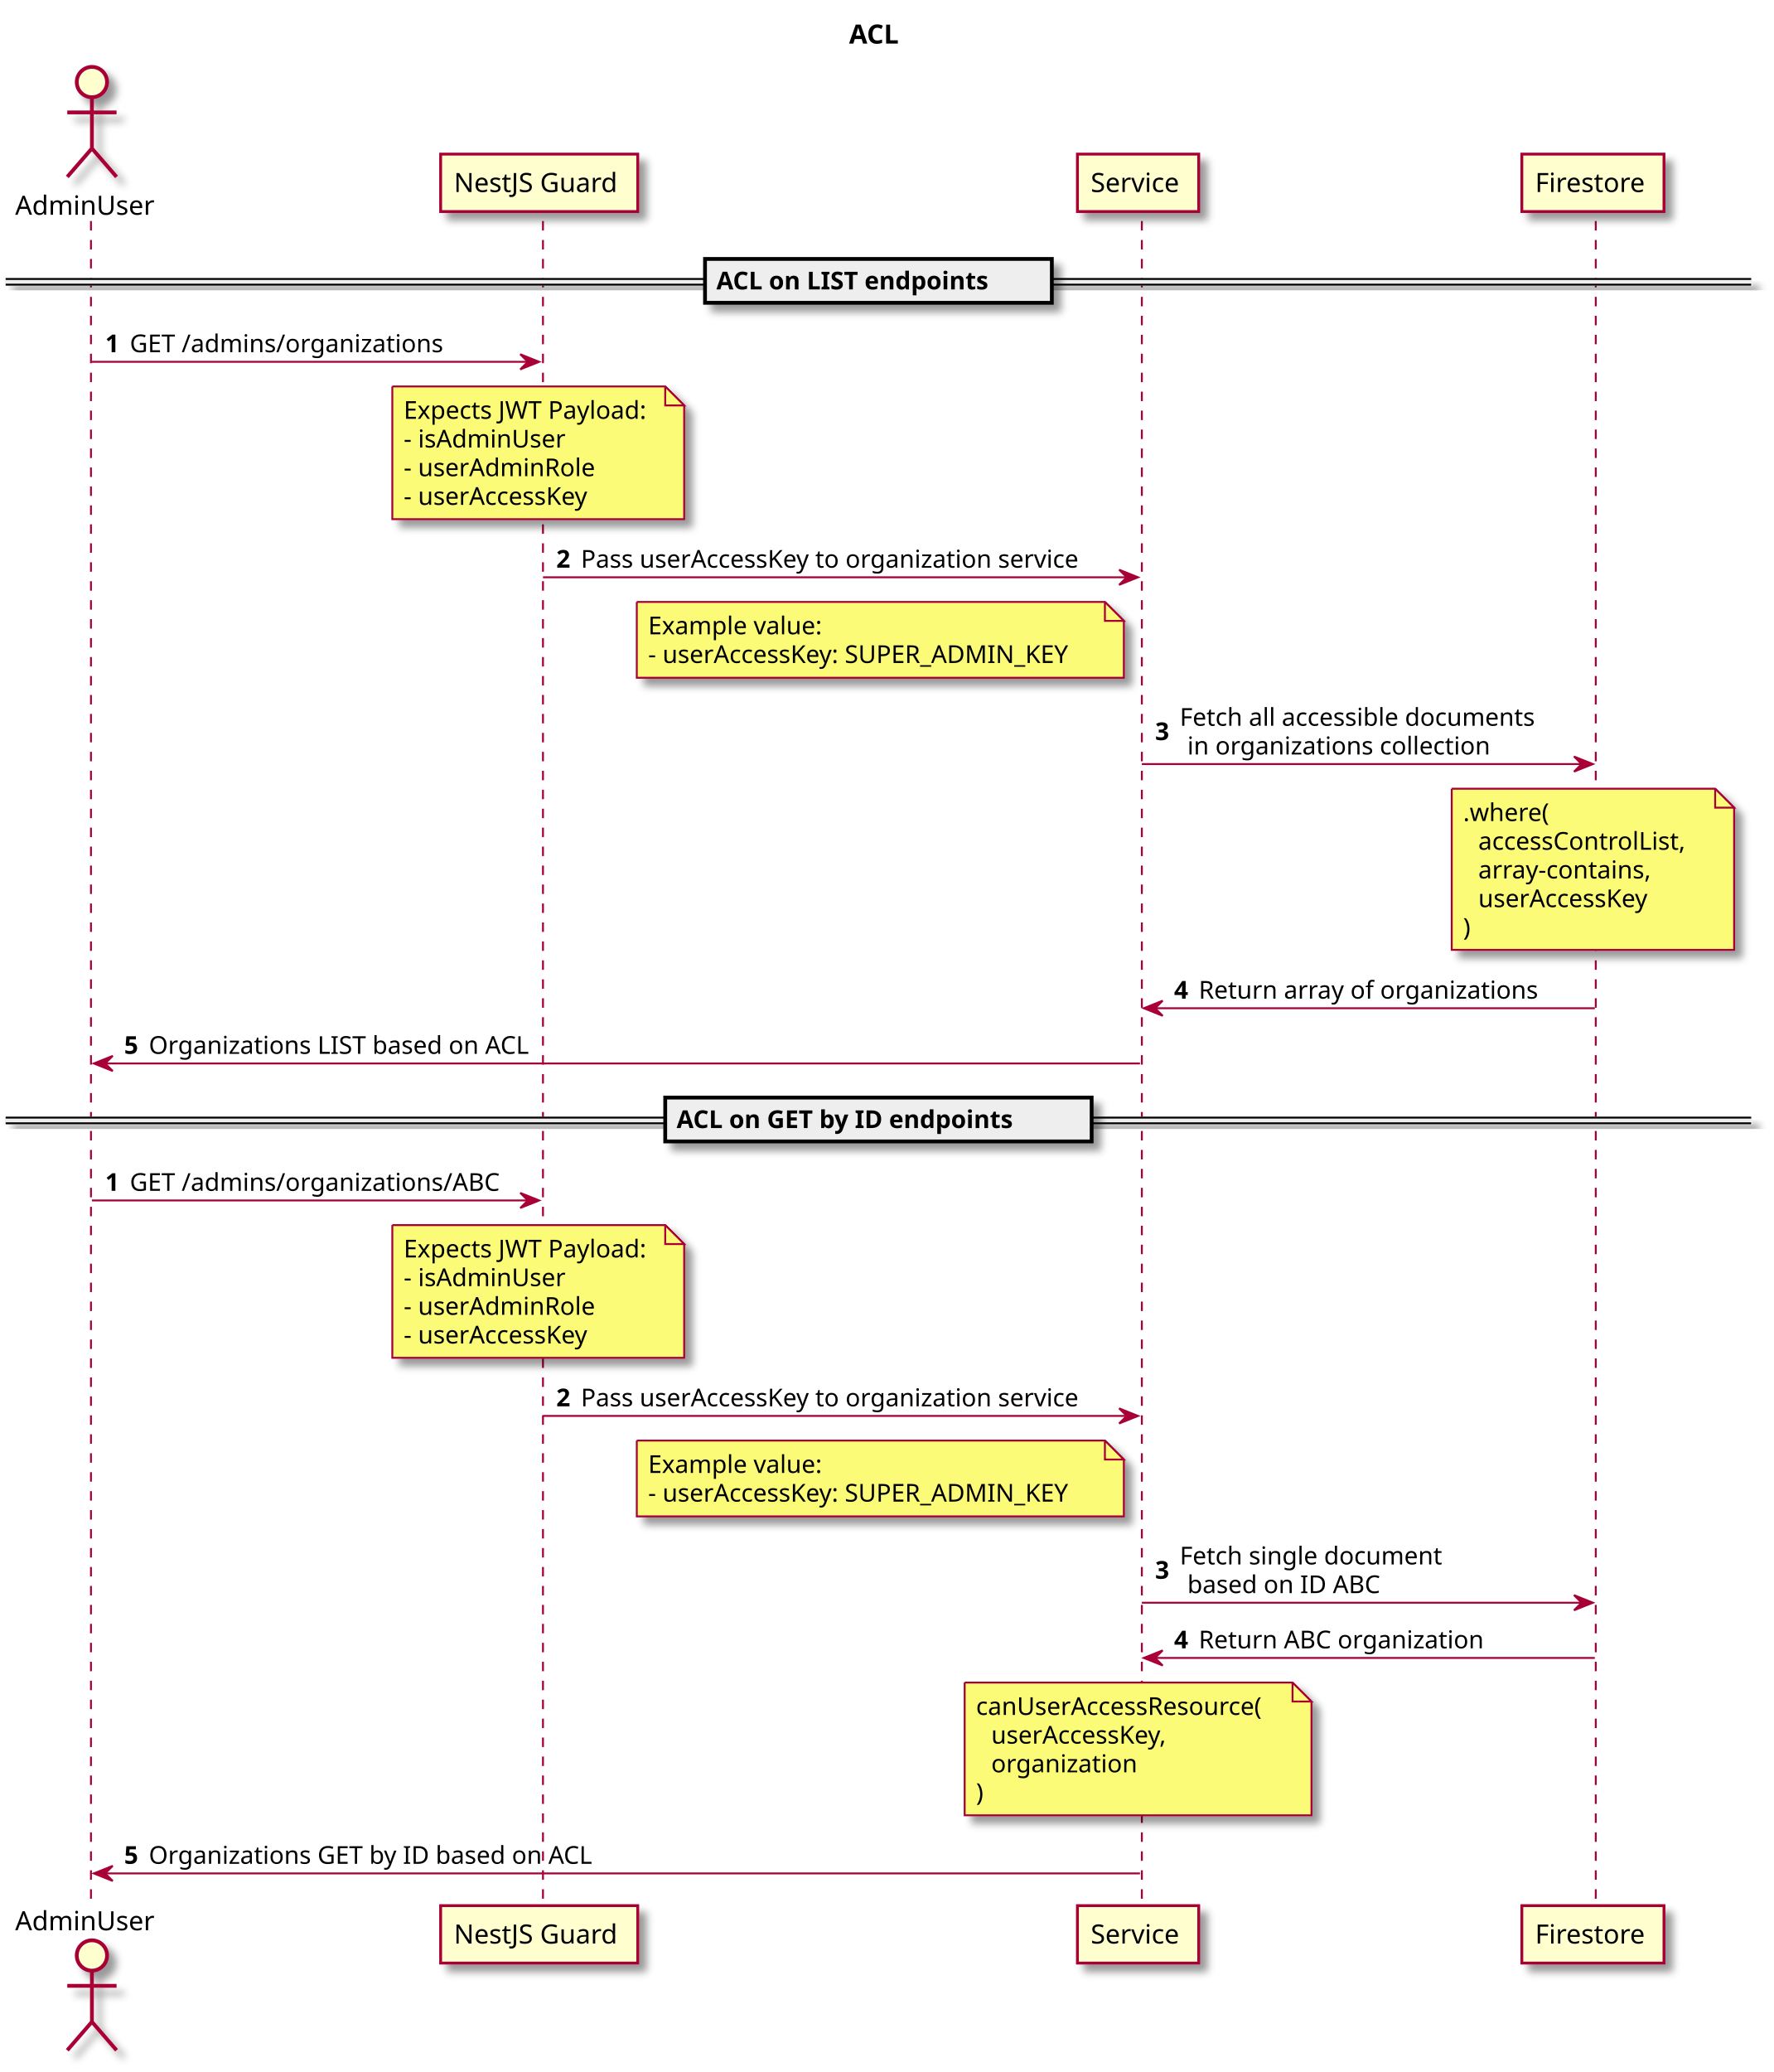
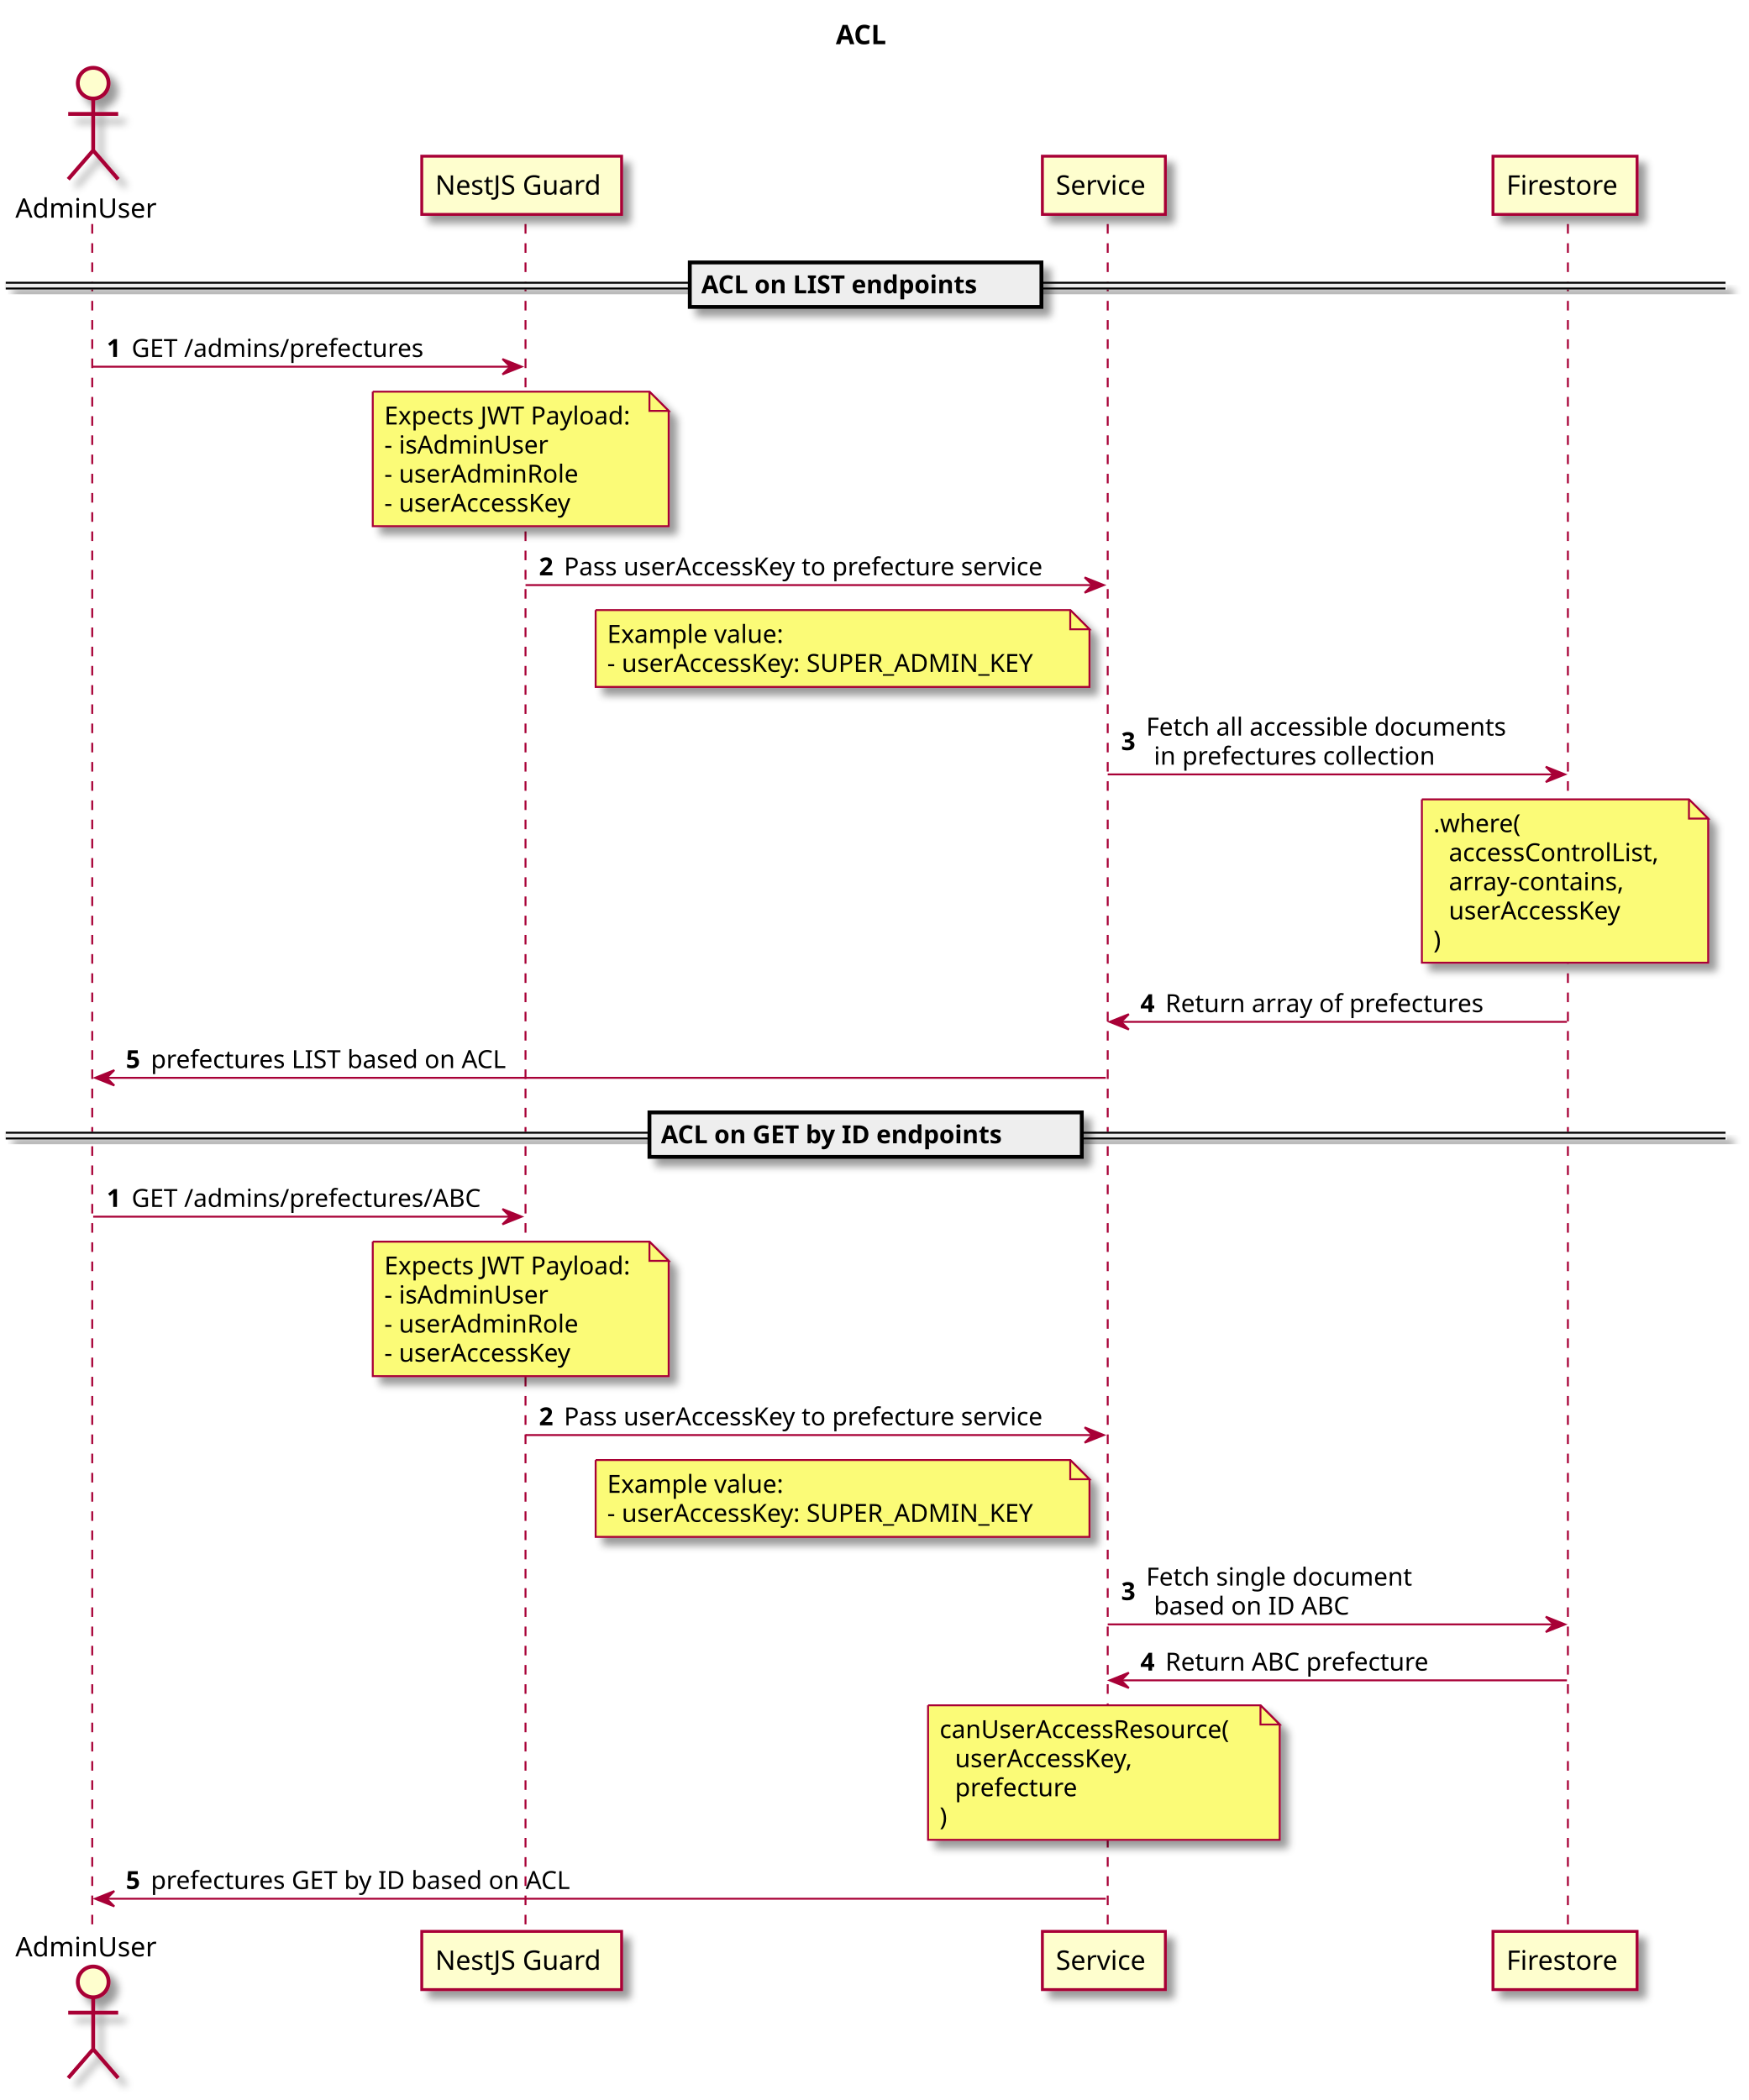
- <svg xmlns="http://www.w3.org/2000/svg" contentScriptType="application/ecmascript" contentStyleType="text/css" height="1093px" preserveAspectRatio="none" style="width:936px;height:1093px;" version="1.1" viewBox="0 0 936 1093" width="936px" zoomAndPan="magnify">
+ <svg xmlns="http://www.w3.org/2000/svg" contentScriptType="application/ecmascript" contentStyleType="text/css" height="1093px" preserveAspectRatio="none" style="width:910px;height:1093px;" version="1.1" viewBox="0 0 910 1093" width="910px" zoomAndPan="magnify">
  <defs>
-     <filter height="300%" id="fyh95woimxc7y" width="300%" x="-1" y="-1">
+     <filter height="300%" id="f3q59lgjfzyua" width="300%" x="-1" y="-1">
      <feGaussianBlur result="blurOut" stdDeviation="2.0" />
      <feColorMatrix in="blurOut" result="blurOut2" type="matrix" values="0 0 0 0 0 0 0 0 0 0 0 0 0 0 0 0 0 0 .4 0" />
      <feOffset dx="4.0" dy="4.0" in="blurOut2" result="blurOut3" />
      <feBlend in="SourceGraphic" in2="blurOut3" mode="normal" />
    </filter>
  </defs>
  <g>
-     <text fill="#000000" font-family="sans-serif" font-size="14" font-weight="bold" lengthAdjust="spacingAndGlyphs" textLength="31" x="448" y="22.995">ACL</text>
+     <text fill="#000000" font-family="sans-serif" font-size="14" font-weight="bold" lengthAdjust="spacingAndGlyphs" textLength="31" x="435" y="22.995">ACL</text>
    <line style="stroke: #A80036; stroke-width: 1.0; stroke-dasharray: 5.0,5.0;" x1="48" x2="48" y1="116.594" y2="1006.242" />
-     <line style="stroke: #A80036; stroke-width: 1.0; stroke-dasharray: 5.0,5.0;" x1="286.5" x2="286.5" y1="116.594" y2="1006.242" />
-     <line style="stroke: #A80036; stroke-width: 1.0; stroke-dasharray: 5.0,5.0;" x1="602.5" x2="602.5" y1="116.594" y2="1006.242" />
-     <line style="stroke: #A80036; stroke-width: 1.0; stroke-dasharray: 5.0,5.0;" x1="842" x2="842" y1="116.594" y2="1006.242" />
+     <line style="stroke: #A80036; stroke-width: 1.0; stroke-dasharray: 5.0,5.0;" x1="273.5" x2="273.5" y1="116.594" y2="1006.242" />
+     <line style="stroke: #A80036; stroke-width: 1.0; stroke-dasharray: 5.0,5.0;" x1="576.5" x2="576.5" y1="116.594" y2="1006.242" />
+     <line style="stroke: #A80036; stroke-width: 1.0; stroke-dasharray: 5.0,5.0;" x1="816" x2="816" y1="116.594" y2="1006.242" />
    <text fill="#000000" font-family="sans-serif" font-size="14" lengthAdjust="spacingAndGlyphs" textLength="75" x="8" y="113.292">AdminUser</text>
-     <ellipse cx="48.5" cy="43.297" fill="#FEFECE" filter="url(#fyh95woimxc7y)" rx="8" ry="8" style="stroke: #A80036; stroke-width: 2.0;" />
-     <path d="M48.5,51.297 L48.5,78.297 M35.5,59.297 L61.5,59.297 M48.5,78.297 L35.5,93.297 M48.5,78.297 L61.5,93.297 " fill="none" filter="url(#fyh95woimxc7y)" style="stroke: #A80036; stroke-width: 2.0;" />
+     <ellipse cx="48.5" cy="43.297" fill="#FEFECE" filter="url(#f3q59lgjfzyua)" rx="8" ry="8" style="stroke: #A80036; stroke-width: 2.0;" />
+     <path d="M48.5,51.297 L48.5,78.297 M35.5,59.297 L61.5,59.297 M48.5,78.297 L35.5,93.297 M48.5,78.297 L61.5,93.297 " fill="none" filter="url(#f3q59lgjfzyua)" style="stroke: #A80036; stroke-width: 2.0;" />
    <text fill="#000000" font-family="sans-serif" font-size="14" lengthAdjust="spacingAndGlyphs" textLength="75" x="8" y="1018.237">AdminUser</text>
-     <ellipse cx="48.5" cy="1031.539" fill="#FEFECE" filter="url(#fyh95woimxc7y)" rx="8" ry="8" style="stroke: #A80036; stroke-width: 2.0;" />
-     <path d="M48.5,1039.539 L48.5,1066.539 M35.5,1047.539 L61.5,1047.539 M48.5,1066.539 L35.5,1081.539 M48.5,1066.539 L61.5,1081.539 " fill="none" filter="url(#fyh95woimxc7y)" style="stroke: #A80036; stroke-width: 2.0;" />
-     <rect fill="#FEFECE" filter="url(#fyh95woimxc7y)" height="30.297" style="stroke: #A80036; stroke-width: 1.5;" width="104" x="232.5" y="81.297" />
-     <text fill="#000000" font-family="sans-serif" font-size="14" lengthAdjust="spacingAndGlyphs" textLength="90" x="239.5" y="101.292">NestJS Guard</text>
-     <rect fill="#FEFECE" filter="url(#fyh95woimxc7y)" height="30.297" style="stroke: #A80036; stroke-width: 1.5;" width="104" x="232.5" y="1005.242" />
-     <text fill="#000000" font-family="sans-serif" font-size="14" lengthAdjust="spacingAndGlyphs" textLength="90" x="239.5" y="1025.237">NestJS Guard</text>
-     <rect fill="#FEFECE" filter="url(#fyh95woimxc7y)" height="30.297" style="stroke: #A80036; stroke-width: 1.5;" width="64" x="568.5" y="81.297" />
-     <text fill="#000000" font-family="sans-serif" font-size="14" lengthAdjust="spacingAndGlyphs" textLength="50" x="575.5" y="101.292">Service</text>
-     <rect fill="#FEFECE" filter="url(#fyh95woimxc7y)" height="30.297" style="stroke: #A80036; stroke-width: 1.5;" width="64" x="568.5" y="1005.242" />
-     <text fill="#000000" font-family="sans-serif" font-size="14" lengthAdjust="spacingAndGlyphs" textLength="50" x="575.5" y="1025.237">Service</text>
-     <rect fill="#FEFECE" filter="url(#fyh95woimxc7y)" height="30.297" style="stroke: #A80036; stroke-width: 1.5;" width="75" x="803" y="81.297" />
-     <text fill="#000000" font-family="sans-serif" font-size="14" lengthAdjust="spacingAndGlyphs" textLength="61" x="810" y="101.292">Firestore</text>
-     <rect fill="#FEFECE" filter="url(#fyh95woimxc7y)" height="30.297" style="stroke: #A80036; stroke-width: 1.5;" width="75" x="803" y="1005.242" />
-     <text fill="#000000" font-family="sans-serif" font-size="14" lengthAdjust="spacingAndGlyphs" textLength="61" x="810" y="1025.237">Firestore</text>
-     <rect fill="#EEEEEE" filter="url(#fyh95woimxc7y)" height="3" style="stroke: #EEEEEE; stroke-width: 1.0;" width="921" x="3" y="147.16" />
-     <line style="stroke: #000000; stroke-width: 1.0;" x1="3" x2="924" y1="147.16" y2="147.16" />
-     <line style="stroke: #000000; stroke-width: 1.0;" x1="3" x2="924" y1="150.16" y2="150.16" />
-     <rect fill="#EEEEEE" filter="url(#fyh95woimxc7y)" height="23.133" style="stroke: #000000; stroke-width: 2.0;" width="183" x="372" y="136.594" />
-     <text fill="#000000" font-family="sans-serif" font-size="13" font-weight="bold" lengthAdjust="spacingAndGlyphs" textLength="164" x="378" y="152.661">ACL on LIST endpoints</text>
-     <polygon fill="#A80036" points="274.5,186.859,284.5,190.859,274.5,194.859,278.5,190.859" style="stroke: #A80036; stroke-width: 1.0;" />
-     <line style="stroke: #A80036; stroke-width: 1.0;" x1="48.5" x2="280.5" y1="190.859" y2="190.859" />
+     <ellipse cx="48.5" cy="1031.539" fill="#FEFECE" filter="url(#f3q59lgjfzyua)" rx="8" ry="8" style="stroke: #A80036; stroke-width: 2.0;" />
+     <path d="M48.5,1039.539 L48.5,1066.539 M35.5,1047.539 L61.5,1047.539 M48.5,1066.539 L35.5,1081.539 M48.5,1066.539 L61.5,1081.539 " fill="none" filter="url(#f3q59lgjfzyua)" style="stroke: #A80036; stroke-width: 2.0;" />
+     <rect fill="#FEFECE" filter="url(#f3q59lgjfzyua)" height="30.297" style="stroke: #A80036; stroke-width: 1.5;" width="104" x="219.5" y="81.297" />
+     <text fill="#000000" font-family="sans-serif" font-size="14" lengthAdjust="spacingAndGlyphs" textLength="90" x="226.5" y="101.292">NestJS Guard</text>
+     <rect fill="#FEFECE" filter="url(#f3q59lgjfzyua)" height="30.297" style="stroke: #A80036; stroke-width: 1.5;" width="104" x="219.5" y="1005.242" />
+     <text fill="#000000" font-family="sans-serif" font-size="14" lengthAdjust="spacingAndGlyphs" textLength="90" x="226.5" y="1025.237">NestJS Guard</text>
+     <rect fill="#FEFECE" filter="url(#f3q59lgjfzyua)" height="30.297" style="stroke: #A80036; stroke-width: 1.5;" width="64" x="542.5" y="81.297" />
+     <text fill="#000000" font-family="sans-serif" font-size="14" lengthAdjust="spacingAndGlyphs" textLength="50" x="549.5" y="101.292">Service</text>
+     <rect fill="#FEFECE" filter="url(#f3q59lgjfzyua)" height="30.297" style="stroke: #A80036; stroke-width: 1.5;" width="64" x="542.5" y="1005.242" />
+     <text fill="#000000" font-family="sans-serif" font-size="14" lengthAdjust="spacingAndGlyphs" textLength="50" x="549.5" y="1025.237">Service</text>
+     <rect fill="#FEFECE" filter="url(#f3q59lgjfzyua)" height="30.297" style="stroke: #A80036; stroke-width: 1.5;" width="75" x="777" y="81.297" />
+     <text fill="#000000" font-family="sans-serif" font-size="14" lengthAdjust="spacingAndGlyphs" textLength="61" x="784" y="101.292">Firestore</text>
+     <rect fill="#FEFECE" filter="url(#f3q59lgjfzyua)" height="30.297" style="stroke: #A80036; stroke-width: 1.5;" width="75" x="777" y="1005.242" />
+     <text fill="#000000" font-family="sans-serif" font-size="14" lengthAdjust="spacingAndGlyphs" textLength="61" x="784" y="1025.237">Firestore</text>
+     <rect fill="#EEEEEE" filter="url(#f3q59lgjfzyua)" height="3" style="stroke: #EEEEEE; stroke-width: 1.0;" width="895" x="3" y="147.16" />
+     <line style="stroke: #000000; stroke-width: 1.0;" x1="3" x2="898" y1="147.16" y2="147.16" />
+     <line style="stroke: #000000; stroke-width: 1.0;" x1="3" x2="898" y1="150.16" y2="150.16" />
+     <rect fill="#EEEEEE" filter="url(#f3q59lgjfzyua)" height="23.133" style="stroke: #000000; stroke-width: 2.0;" width="183" x="359" y="136.594" />
+     <text fill="#000000" font-family="sans-serif" font-size="13" font-weight="bold" lengthAdjust="spacingAndGlyphs" textLength="164" x="365" y="152.661">ACL on LIST endpoints</text>
+     <polygon fill="#A80036" points="261.5,186.859,271.5,190.859,261.5,194.859,265.5,190.859" style="stroke: #A80036; stroke-width: 1.0;" />
+     <line style="stroke: #A80036; stroke-width: 1.0;" x1="48.5" x2="267.5" y1="190.859" y2="190.859" />
    <text fill="#000000" font-family="sans-serif" font-size="13" font-weight="bold" lengthAdjust="spacingAndGlyphs" textLength="9" x="55.5" y="185.793">1</text>
-     <text fill="#000000" font-family="sans-serif" font-size="13" lengthAdjust="spacingAndGlyphs" textLength="170" x="68.5" y="185.793">GET /admins/organizations</text>
-     <path d="M207,203.859 L207,273.859 L361,273.859 L361,213.859 L351,203.859 L207,203.859 " fill="#FBFB77" filter="url(#fyh95woimxc7y)" style="stroke: #A80036; stroke-width: 1.0;" />
-     <path d="M351,203.859 L351,213.859 L361,213.859 L351,203.859 " fill="#FBFB77" style="stroke: #A80036; stroke-width: 1.0;" />
-     <text fill="#000000" font-family="sans-serif" font-size="13" lengthAdjust="spacingAndGlyphs" textLength="133" x="213" y="220.926">Expects JWT Payload:</text>
-     <text fill="#000000" font-family="sans-serif" font-size="13" lengthAdjust="spacingAndGlyphs" textLength="90" x="213" y="236.059">- isAdminUser</text>
-     <text fill="#000000" font-family="sans-serif" font-size="13" lengthAdjust="spacingAndGlyphs" textLength="105" x="213" y="251.192">- userAdminRole</text>
-     <text fill="#000000" font-family="sans-serif" font-size="13" lengthAdjust="spacingAndGlyphs" textLength="105" x="213" y="266.325">- userAccessKey</text>
-     <polygon fill="#A80036" points="590.5,300.523,600.5,304.523,590.5,308.523,594.5,304.523" style="stroke: #A80036; stroke-width: 1.0;" />
-     <line style="stroke: #A80036; stroke-width: 1.0;" x1="286.5" x2="596.5" y1="304.523" y2="304.523" />
-     <text fill="#000000" font-family="sans-serif" font-size="13" font-weight="bold" lengthAdjust="spacingAndGlyphs" textLength="9" x="293.5" y="299.457">2</text>
-     <text fill="#000000" font-family="sans-serif" font-size="13" lengthAdjust="spacingAndGlyphs" textLength="279" x="306.5" y="299.457">Pass userAccessKey to organization service</text>
-     <path d="M336,317.523 L336,357.523 L593,357.523 L593,327.523 L583,317.523 L336,317.523 " fill="#FBFB77" filter="url(#fyh95woimxc7y)" style="stroke: #A80036; stroke-width: 1.0;" />
-     <path d="M583,317.523 L583,327.523 L593,327.523 L583,317.523 " fill="#FBFB77" style="stroke: #A80036; stroke-width: 1.0;" />
-     <text fill="#000000" font-family="sans-serif" font-size="13" lengthAdjust="spacingAndGlyphs" textLength="97" x="342" y="334.59">Example value:</text>
-     <text fill="#000000" font-family="sans-serif" font-size="13" lengthAdjust="spacingAndGlyphs" textLength="236" x="342" y="349.723">- userAccessKey: SUPER_ADMIN_KEY</text>
-     <polygon fill="#A80036" points="830.5,399.055,840.5,403.055,830.5,407.055,834.5,403.055" style="stroke: #A80036; stroke-width: 1.0;" />
-     <line style="stroke: #A80036; stroke-width: 1.0;" x1="602.5" x2="836.5" y1="403.055" y2="403.055" />
-     <text fill="#000000" font-family="sans-serif" font-size="13" font-weight="bold" lengthAdjust="spacingAndGlyphs" textLength="9" x="609.5" y="390.422">3</text>
-     <text fill="#000000" font-family="sans-serif" font-size="13" lengthAdjust="spacingAndGlyphs" textLength="199" x="622.5" y="382.856">Fetch all accessible documents</text>
-     <text fill="#000000" font-family="sans-serif" font-size="13" lengthAdjust="spacingAndGlyphs" textLength="165" x="626.5" y="397.989">in organizations collection</text>
-     <path d="M766,416.055 L766,501.055 L915,501.055 L915,426.055 L905,416.055 L766,416.055 " fill="#FBFB77" filter="url(#fyh95woimxc7y)" style="stroke: #A80036; stroke-width: 1.0;" />
-     <path d="M905,416.055 L905,426.055 L915,426.055 L905,416.055 " fill="#FBFB77" style="stroke: #A80036; stroke-width: 1.0;" />
-     <text fill="#000000" font-family="sans-serif" font-size="13" lengthAdjust="spacingAndGlyphs" textLength="47" x="772" y="433.122">.where(</text>
-     <text fill="#000000" font-family="sans-serif" font-size="13" lengthAdjust="spacingAndGlyphs" textLength="116" x="780" y="448.254">accessControlList,</text>
-     <text fill="#000000" font-family="sans-serif" font-size="13" lengthAdjust="spacingAndGlyphs" textLength="96" x="780" y="463.387">array-contains,</text>
-     <text fill="#000000" font-family="sans-serif" font-size="13" lengthAdjust="spacingAndGlyphs" textLength="96" x="780" y="478.52">userAccessKey</text>
-     <text fill="#000000" font-family="sans-serif" font-size="13" lengthAdjust="spacingAndGlyphs" textLength="5" x="772" y="493.653">)</text>
-     <polygon fill="#A80036" points="613.5,527.852,603.5,531.852,613.5,535.852,609.5,531.852" style="stroke: #A80036; stroke-width: 1.0;" />
-     <line style="stroke: #A80036; stroke-width: 1.0;" x1="607.5" x2="841.5" y1="531.852" y2="531.852" />
-     <text fill="#000000" font-family="sans-serif" font-size="13" font-weight="bold" lengthAdjust="spacingAndGlyphs" textLength="9" x="619.5" y="526.786">4</text>
-     <text fill="#000000" font-family="sans-serif" font-size="13" lengthAdjust="spacingAndGlyphs" textLength="185" x="632.5" y="526.786">Return array of organizations</text>
+     <text fill="#000000" font-family="sans-serif" font-size="13" lengthAdjust="spacingAndGlyphs" textLength="157" x="68.5" y="185.793">GET /admins/prefectures</text>
+     <path d="M194,203.859 L194,273.859 L348,273.859 L348,213.859 L338,203.859 L194,203.859 " fill="#FBFB77" filter="url(#f3q59lgjfzyua)" style="stroke: #A80036; stroke-width: 1.0;" />
+     <path d="M338,203.859 L338,213.859 L348,213.859 L338,203.859 " fill="#FBFB77" style="stroke: #A80036; stroke-width: 1.0;" />
+     <text fill="#000000" font-family="sans-serif" font-size="13" lengthAdjust="spacingAndGlyphs" textLength="133" x="200" y="220.926">Expects JWT Payload:</text>
+     <text fill="#000000" font-family="sans-serif" font-size="13" lengthAdjust="spacingAndGlyphs" textLength="90" x="200" y="236.059">- isAdminUser</text>
+     <text fill="#000000" font-family="sans-serif" font-size="13" lengthAdjust="spacingAndGlyphs" textLength="105" x="200" y="251.192">- userAdminRole</text>
+     <text fill="#000000" font-family="sans-serif" font-size="13" lengthAdjust="spacingAndGlyphs" textLength="105" x="200" y="266.325">- userAccessKey</text>
+     <polygon fill="#A80036" points="564.5,300.523,574.5,304.523,564.5,308.523,568.5,304.523" style="stroke: #A80036; stroke-width: 1.0;" />
+     <line style="stroke: #A80036; stroke-width: 1.0;" x1="273.5" x2="570.5" y1="304.523" y2="304.523" />
+     <text fill="#000000" font-family="sans-serif" font-size="13" font-weight="bold" lengthAdjust="spacingAndGlyphs" textLength="9" x="280.5" y="299.457">2</text>
+     <text fill="#000000" font-family="sans-serif" font-size="13" lengthAdjust="spacingAndGlyphs" textLength="266" x="293.5" y="299.457">Pass userAccessKey to prefecture service</text>
+     <path d="M310,317.523 L310,357.523 L567,357.523 L567,327.523 L557,317.523 L310,317.523 " fill="#FBFB77" filter="url(#f3q59lgjfzyua)" style="stroke: #A80036; stroke-width: 1.0;" />
+     <path d="M557,317.523 L557,327.523 L567,327.523 L557,317.523 " fill="#FBFB77" style="stroke: #A80036; stroke-width: 1.0;" />
+     <text fill="#000000" font-family="sans-serif" font-size="13" lengthAdjust="spacingAndGlyphs" textLength="97" x="316" y="334.59">Example value:</text>
+     <text fill="#000000" font-family="sans-serif" font-size="13" lengthAdjust="spacingAndGlyphs" textLength="236" x="316" y="349.723">- userAccessKey: SUPER_ADMIN_KEY</text>
+     <polygon fill="#A80036" points="804.5,399.055,814.5,403.055,804.5,407.055,808.5,403.055" style="stroke: #A80036; stroke-width: 1.0;" />
+     <line style="stroke: #A80036; stroke-width: 1.0;" x1="576.5" x2="810.5" y1="403.055" y2="403.055" />
+     <text fill="#000000" font-family="sans-serif" font-size="13" font-weight="bold" lengthAdjust="spacingAndGlyphs" textLength="9" x="583.5" y="390.422">3</text>
+     <text fill="#000000" font-family="sans-serif" font-size="13" lengthAdjust="spacingAndGlyphs" textLength="199" x="596.5" y="382.856">Fetch all accessible documents</text>
+     <text fill="#000000" font-family="sans-serif" font-size="13" lengthAdjust="spacingAndGlyphs" textLength="152" x="600.5" y="397.989">in prefectures collection</text>
+     <path d="M740,416.055 L740,501.055 L889,501.055 L889,426.055 L879,416.055 L740,416.055 " fill="#FBFB77" filter="url(#f3q59lgjfzyua)" style="stroke: #A80036; stroke-width: 1.0;" />
+     <path d="M879,416.055 L879,426.055 L889,426.055 L879,416.055 " fill="#FBFB77" style="stroke: #A80036; stroke-width: 1.0;" />
+     <text fill="#000000" font-family="sans-serif" font-size="13" lengthAdjust="spacingAndGlyphs" textLength="47" x="746" y="433.122">.where(</text>
+     <text fill="#000000" font-family="sans-serif" font-size="13" lengthAdjust="spacingAndGlyphs" textLength="116" x="754" y="448.254">accessControlList,</text>
+     <text fill="#000000" font-family="sans-serif" font-size="13" lengthAdjust="spacingAndGlyphs" textLength="96" x="754" y="463.387">array-contains,</text>
+     <text fill="#000000" font-family="sans-serif" font-size="13" lengthAdjust="spacingAndGlyphs" textLength="96" x="754" y="478.52">userAccessKey</text>
+     <text fill="#000000" font-family="sans-serif" font-size="13" lengthAdjust="spacingAndGlyphs" textLength="5" x="746" y="493.653">)</text>
+     <polygon fill="#A80036" points="587.5,527.852,577.5,531.852,587.5,535.852,583.5,531.852" style="stroke: #A80036; stroke-width: 1.0;" />
+     <line style="stroke: #A80036; stroke-width: 1.0;" x1="581.5" x2="815.5" y1="531.852" y2="531.852" />
+     <text fill="#000000" font-family="sans-serif" font-size="13" font-weight="bold" lengthAdjust="spacingAndGlyphs" textLength="9" x="593.5" y="526.786">4</text>
+     <text fill="#000000" font-family="sans-serif" font-size="13" lengthAdjust="spacingAndGlyphs" textLength="172" x="606.5" y="526.786">Return array of prefectures</text>
    <polygon fill="#A80036" points="59.5,556.984,49.5,560.984,59.5,564.984,55.5,560.984" style="stroke: #A80036; stroke-width: 1.0;" />
-     <line style="stroke: #A80036; stroke-width: 1.0;" x1="53.5" x2="601.5" y1="560.984" y2="560.984" />
+     <line style="stroke: #A80036; stroke-width: 1.0;" x1="53.5" x2="575.5" y1="560.984" y2="560.984" />
    <text fill="#000000" font-family="sans-serif" font-size="13" font-weight="bold" lengthAdjust="spacingAndGlyphs" textLength="9" x="65.5" y="555.918">5</text>
-     <text fill="#000000" font-family="sans-serif" font-size="13" lengthAdjust="spacingAndGlyphs" textLength="210" x="78.5" y="555.918">Organizations LIST based on ACL</text>
-     <rect fill="#EEEEEE" filter="url(#fyh95woimxc7y)" height="3" style="stroke: #EEEEEE; stroke-width: 1.0;" width="921" x="3" y="589.551" />
-     <line style="stroke: #000000; stroke-width: 1.0;" x1="3" x2="924" y1="589.551" y2="589.551" />
-     <line style="stroke: #000000; stroke-width: 1.0;" x1="3" x2="924" y1="592.551" y2="592.551" />
-     <rect fill="#EEEEEE" filter="url(#fyh95woimxc7y)" height="23.133" style="stroke: #000000; stroke-width: 2.0;" width="225" x="351" y="578.984" />
-     <text fill="#000000" font-family="sans-serif" font-size="13" font-weight="bold" lengthAdjust="spacingAndGlyphs" textLength="206" x="357" y="595.051">ACL on GET by ID endpoints</text>
-     <polygon fill="#A80036" points="274.5,629.25,284.5,633.25,274.5,637.25,278.5,633.25" style="stroke: #A80036; stroke-width: 1.0;" />
-     <line style="stroke: #A80036; stroke-width: 1.0;" x1="48.5" x2="280.5" y1="633.25" y2="633.25" />
+     <text fill="#000000" font-family="sans-serif" font-size="13" lengthAdjust="spacingAndGlyphs" textLength="195" x="78.5" y="555.918">prefectures LIST based on ACL</text>
+     <rect fill="#EEEEEE" filter="url(#f3q59lgjfzyua)" height="3" style="stroke: #EEEEEE; stroke-width: 1.0;" width="895" x="3" y="589.551" />
+     <line style="stroke: #000000; stroke-width: 1.0;" x1="3" x2="898" y1="589.551" y2="589.551" />
+     <line style="stroke: #000000; stroke-width: 1.0;" x1="3" x2="898" y1="592.551" y2="592.551" />
+     <rect fill="#EEEEEE" filter="url(#f3q59lgjfzyua)" height="23.133" style="stroke: #000000; stroke-width: 2.0;" width="225" x="338" y="578.984" />
+     <text fill="#000000" font-family="sans-serif" font-size="13" font-weight="bold" lengthAdjust="spacingAndGlyphs" textLength="206" x="344" y="595.051">ACL on GET by ID endpoints</text>
+     <polygon fill="#A80036" points="261.5,629.25,271.5,633.25,261.5,637.25,265.5,633.25" style="stroke: #A80036; stroke-width: 1.0;" />
+     <line style="stroke: #A80036; stroke-width: 1.0;" x1="48.5" x2="267.5" y1="633.25" y2="633.25" />
    <text fill="#000000" font-family="sans-serif" font-size="13" font-weight="bold" lengthAdjust="spacingAndGlyphs" textLength="9" x="55.5" y="628.184">1</text>
-     <text fill="#000000" font-family="sans-serif" font-size="13" lengthAdjust="spacingAndGlyphs" textLength="201" x="68.5" y="628.184">GET /admins/organizations/ABC</text>
-     <path d="M207,646.25 L207,716.25 L361,716.25 L361,656.25 L351,646.25 L207,646.25 " fill="#FBFB77" filter="url(#fyh95woimxc7y)" style="stroke: #A80036; stroke-width: 1.0;" />
-     <path d="M351,646.25 L351,656.25 L361,656.25 L351,646.25 " fill="#FBFB77" style="stroke: #A80036; stroke-width: 1.0;" />
-     <text fill="#000000" font-family="sans-serif" font-size="13" lengthAdjust="spacingAndGlyphs" textLength="133" x="213" y="663.317">Expects JWT Payload:</text>
-     <text fill="#000000" font-family="sans-serif" font-size="13" lengthAdjust="spacingAndGlyphs" textLength="90" x="213" y="678.45">- isAdminUser</text>
-     <text fill="#000000" font-family="sans-serif" font-size="13" lengthAdjust="spacingAndGlyphs" textLength="105" x="213" y="693.582">- userAdminRole</text>
-     <text fill="#000000" font-family="sans-serif" font-size="13" lengthAdjust="spacingAndGlyphs" textLength="105" x="213" y="708.715">- userAccessKey</text>
-     <polygon fill="#A80036" points="590.5,742.914,600.5,746.914,590.5,750.914,594.5,746.914" style="stroke: #A80036; stroke-width: 1.0;" />
-     <line style="stroke: #A80036; stroke-width: 1.0;" x1="286.5" x2="596.5" y1="746.914" y2="746.914" />
-     <text fill="#000000" font-family="sans-serif" font-size="13" font-weight="bold" lengthAdjust="spacingAndGlyphs" textLength="9" x="293.5" y="741.848">2</text>
-     <text fill="#000000" font-family="sans-serif" font-size="13" lengthAdjust="spacingAndGlyphs" textLength="279" x="306.5" y="741.848">Pass userAccessKey to organization service</text>
-     <path d="M336,759.914 L336,799.914 L593,799.914 L593,769.914 L583,759.914 L336,759.914 " fill="#FBFB77" filter="url(#fyh95woimxc7y)" style="stroke: #A80036; stroke-width: 1.0;" />
-     <path d="M583,759.914 L583,769.914 L593,769.914 L583,759.914 " fill="#FBFB77" style="stroke: #A80036; stroke-width: 1.0;" />
-     <text fill="#000000" font-family="sans-serif" font-size="13" lengthAdjust="spacingAndGlyphs" textLength="97" x="342" y="776.981">Example value:</text>
-     <text fill="#000000" font-family="sans-serif" font-size="13" lengthAdjust="spacingAndGlyphs" textLength="236" x="342" y="792.114">- userAccessKey: SUPER_ADMIN_KEY</text>
-     <polygon fill="#A80036" points="830.5,841.445,840.5,845.445,830.5,849.445,834.5,845.445" style="stroke: #A80036; stroke-width: 1.0;" />
-     <line style="stroke: #A80036; stroke-width: 1.0;" x1="602.5" x2="836.5" y1="845.445" y2="845.445" />
-     <text fill="#000000" font-family="sans-serif" font-size="13" font-weight="bold" lengthAdjust="spacingAndGlyphs" textLength="9" x="609.5" y="832.813">3</text>
-     <text fill="#000000" font-family="sans-serif" font-size="13" lengthAdjust="spacingAndGlyphs" textLength="145" x="622.5" y="825.247">Fetch single document</text>
-     <text fill="#000000" font-family="sans-serif" font-size="13" lengthAdjust="spacingAndGlyphs" textLength="107" x="626.5" y="840.379">based on ID ABC</text>
-     <polygon fill="#A80036" points="613.5,870.578,603.5,874.578,613.5,878.578,609.5,874.578" style="stroke: #A80036; stroke-width: 1.0;" />
-     <line style="stroke: #A80036; stroke-width: 1.0;" x1="607.5" x2="841.5" y1="874.578" y2="874.578" />
-     <text fill="#000000" font-family="sans-serif" font-size="13" font-weight="bold" lengthAdjust="spacingAndGlyphs" textLength="9" x="619.5" y="869.512">4</text>
-     <text fill="#000000" font-family="sans-serif" font-size="13" lengthAdjust="spacingAndGlyphs" textLength="156" x="632.5" y="869.512">Return ABC organization</text>
-     <path d="M509,887.578 L509,957.578 L692,957.578 L692,897.578 L682,887.578 L509,887.578 " fill="#FBFB77" filter="url(#fyh95woimxc7y)" style="stroke: #A80036; stroke-width: 1.0;" />
-     <path d="M682,887.578 L682,897.578 L692,897.578 L682,887.578 " fill="#FBFB77" style="stroke: #A80036; stroke-width: 1.0;" />
-     <text fill="#000000" font-family="sans-serif" font-size="13" lengthAdjust="spacingAndGlyphs" textLength="162" x="515" y="904.645">canUserAccessResource(</text>
-     <text fill="#000000" font-family="sans-serif" font-size="13" lengthAdjust="spacingAndGlyphs" textLength="100" x="523" y="919.778">userAccessKey,</text>
-     <text fill="#000000" font-family="sans-serif" font-size="13" lengthAdjust="spacingAndGlyphs" textLength="79" x="523" y="934.911">organization</text>
-     <text fill="#000000" font-family="sans-serif" font-size="13" lengthAdjust="spacingAndGlyphs" textLength="5" x="515" y="950.043">)</text>
+     <text fill="#000000" font-family="sans-serif" font-size="13" lengthAdjust="spacingAndGlyphs" textLength="188" x="68.5" y="628.184">GET /admins/prefectures/ABC</text>
+     <path d="M194,646.25 L194,716.25 L348,716.25 L348,656.25 L338,646.25 L194,646.25 " fill="#FBFB77" filter="url(#f3q59lgjfzyua)" style="stroke: #A80036; stroke-width: 1.0;" />
+     <path d="M338,646.25 L338,656.25 L348,656.25 L338,646.25 " fill="#FBFB77" style="stroke: #A80036; stroke-width: 1.0;" />
+     <text fill="#000000" font-family="sans-serif" font-size="13" lengthAdjust="spacingAndGlyphs" textLength="133" x="200" y="663.317">Expects JWT Payload:</text>
+     <text fill="#000000" font-family="sans-serif" font-size="13" lengthAdjust="spacingAndGlyphs" textLength="90" x="200" y="678.45">- isAdminUser</text>
+     <text fill="#000000" font-family="sans-serif" font-size="13" lengthAdjust="spacingAndGlyphs" textLength="105" x="200" y="693.582">- userAdminRole</text>
+     <text fill="#000000" font-family="sans-serif" font-size="13" lengthAdjust="spacingAndGlyphs" textLength="105" x="200" y="708.715">- userAccessKey</text>
+     <polygon fill="#A80036" points="564.5,742.914,574.5,746.914,564.5,750.914,568.5,746.914" style="stroke: #A80036; stroke-width: 1.0;" />
+     <line style="stroke: #A80036; stroke-width: 1.0;" x1="273.5" x2="570.5" y1="746.914" y2="746.914" />
+     <text fill="#000000" font-family="sans-serif" font-size="13" font-weight="bold" lengthAdjust="spacingAndGlyphs" textLength="9" x="280.5" y="741.848">2</text>
+     <text fill="#000000" font-family="sans-serif" font-size="13" lengthAdjust="spacingAndGlyphs" textLength="266" x="293.5" y="741.848">Pass userAccessKey to prefecture service</text>
+     <path d="M310,759.914 L310,799.914 L567,799.914 L567,769.914 L557,759.914 L310,759.914 " fill="#FBFB77" filter="url(#f3q59lgjfzyua)" style="stroke: #A80036; stroke-width: 1.0;" />
+     <path d="M557,759.914 L557,769.914 L567,769.914 L557,759.914 " fill="#FBFB77" style="stroke: #A80036; stroke-width: 1.0;" />
+     <text fill="#000000" font-family="sans-serif" font-size="13" lengthAdjust="spacingAndGlyphs" textLength="97" x="316" y="776.981">Example value:</text>
+     <text fill="#000000" font-family="sans-serif" font-size="13" lengthAdjust="spacingAndGlyphs" textLength="236" x="316" y="792.114">- userAccessKey: SUPER_ADMIN_KEY</text>
+     <polygon fill="#A80036" points="804.5,841.445,814.5,845.445,804.5,849.445,808.5,845.445" style="stroke: #A80036; stroke-width: 1.0;" />
+     <line style="stroke: #A80036; stroke-width: 1.0;" x1="576.5" x2="810.5" y1="845.445" y2="845.445" />
+     <text fill="#000000" font-family="sans-serif" font-size="13" font-weight="bold" lengthAdjust="spacingAndGlyphs" textLength="9" x="583.5" y="832.813">3</text>
+     <text fill="#000000" font-family="sans-serif" font-size="13" lengthAdjust="spacingAndGlyphs" textLength="145" x="596.5" y="825.247">Fetch single document</text>
+     <text fill="#000000" font-family="sans-serif" font-size="13" lengthAdjust="spacingAndGlyphs" textLength="107" x="600.5" y="840.379">based on ID ABC</text>
+     <polygon fill="#A80036" points="587.5,870.578,577.5,874.578,587.5,878.578,583.5,874.578" style="stroke: #A80036; stroke-width: 1.0;" />
+     <line style="stroke: #A80036; stroke-width: 1.0;" x1="581.5" x2="815.5" y1="874.578" y2="874.578" />
+     <text fill="#000000" font-family="sans-serif" font-size="13" font-weight="bold" lengthAdjust="spacingAndGlyphs" textLength="9" x="593.5" y="869.512">4</text>
+     <text fill="#000000" font-family="sans-serif" font-size="13" lengthAdjust="spacingAndGlyphs" textLength="143" x="606.5" y="869.512">Return ABC prefecture</text>
+     <path d="M483,887.578 L483,957.578 L666,957.578 L666,897.578 L656,887.578 L483,887.578 " fill="#FBFB77" filter="url(#f3q59lgjfzyua)" style="stroke: #A80036; stroke-width: 1.0;" />
+     <path d="M656,887.578 L656,897.578 L666,897.578 L656,887.578 " fill="#FBFB77" style="stroke: #A80036; stroke-width: 1.0;" />
+     <text fill="#000000" font-family="sans-serif" font-size="13" lengthAdjust="spacingAndGlyphs" textLength="162" x="489" y="904.645">canUserAccessResource(</text>
+     <text fill="#000000" font-family="sans-serif" font-size="13" lengthAdjust="spacingAndGlyphs" textLength="100" x="497" y="919.778">userAccessKey,</text>
+     <text fill="#000000" font-family="sans-serif" font-size="13" lengthAdjust="spacingAndGlyphs" textLength="66" x="497" y="934.911">prefecture</text>
+     <text fill="#000000" font-family="sans-serif" font-size="13" lengthAdjust="spacingAndGlyphs" textLength="5" x="489" y="950.043">)</text>
    <polygon fill="#A80036" points="59.5,984.242,49.5,988.242,59.5,992.242,55.5,988.242" style="stroke: #A80036; stroke-width: 1.0;" />
-     <line style="stroke: #A80036; stroke-width: 1.0;" x1="53.5" x2="601.5" y1="988.242" y2="988.242" />
+     <line style="stroke: #A80036; stroke-width: 1.0;" x1="53.5" x2="575.5" y1="988.242" y2="988.242" />
    <text fill="#000000" font-family="sans-serif" font-size="13" font-weight="bold" lengthAdjust="spacingAndGlyphs" textLength="9" x="65.5" y="983.176">5</text>
-     <text fill="#000000" font-family="sans-serif" font-size="13" lengthAdjust="spacingAndGlyphs" textLength="245" x="78.5" y="983.176">Organizations GET by ID based on ACL</text>
+     <text fill="#000000" font-family="sans-serif" font-size="13" lengthAdjust="spacingAndGlyphs" textLength="230" x="78.5" y="983.176">prefectures GET by ID based on ACL</text>
  </g>
</svg>
